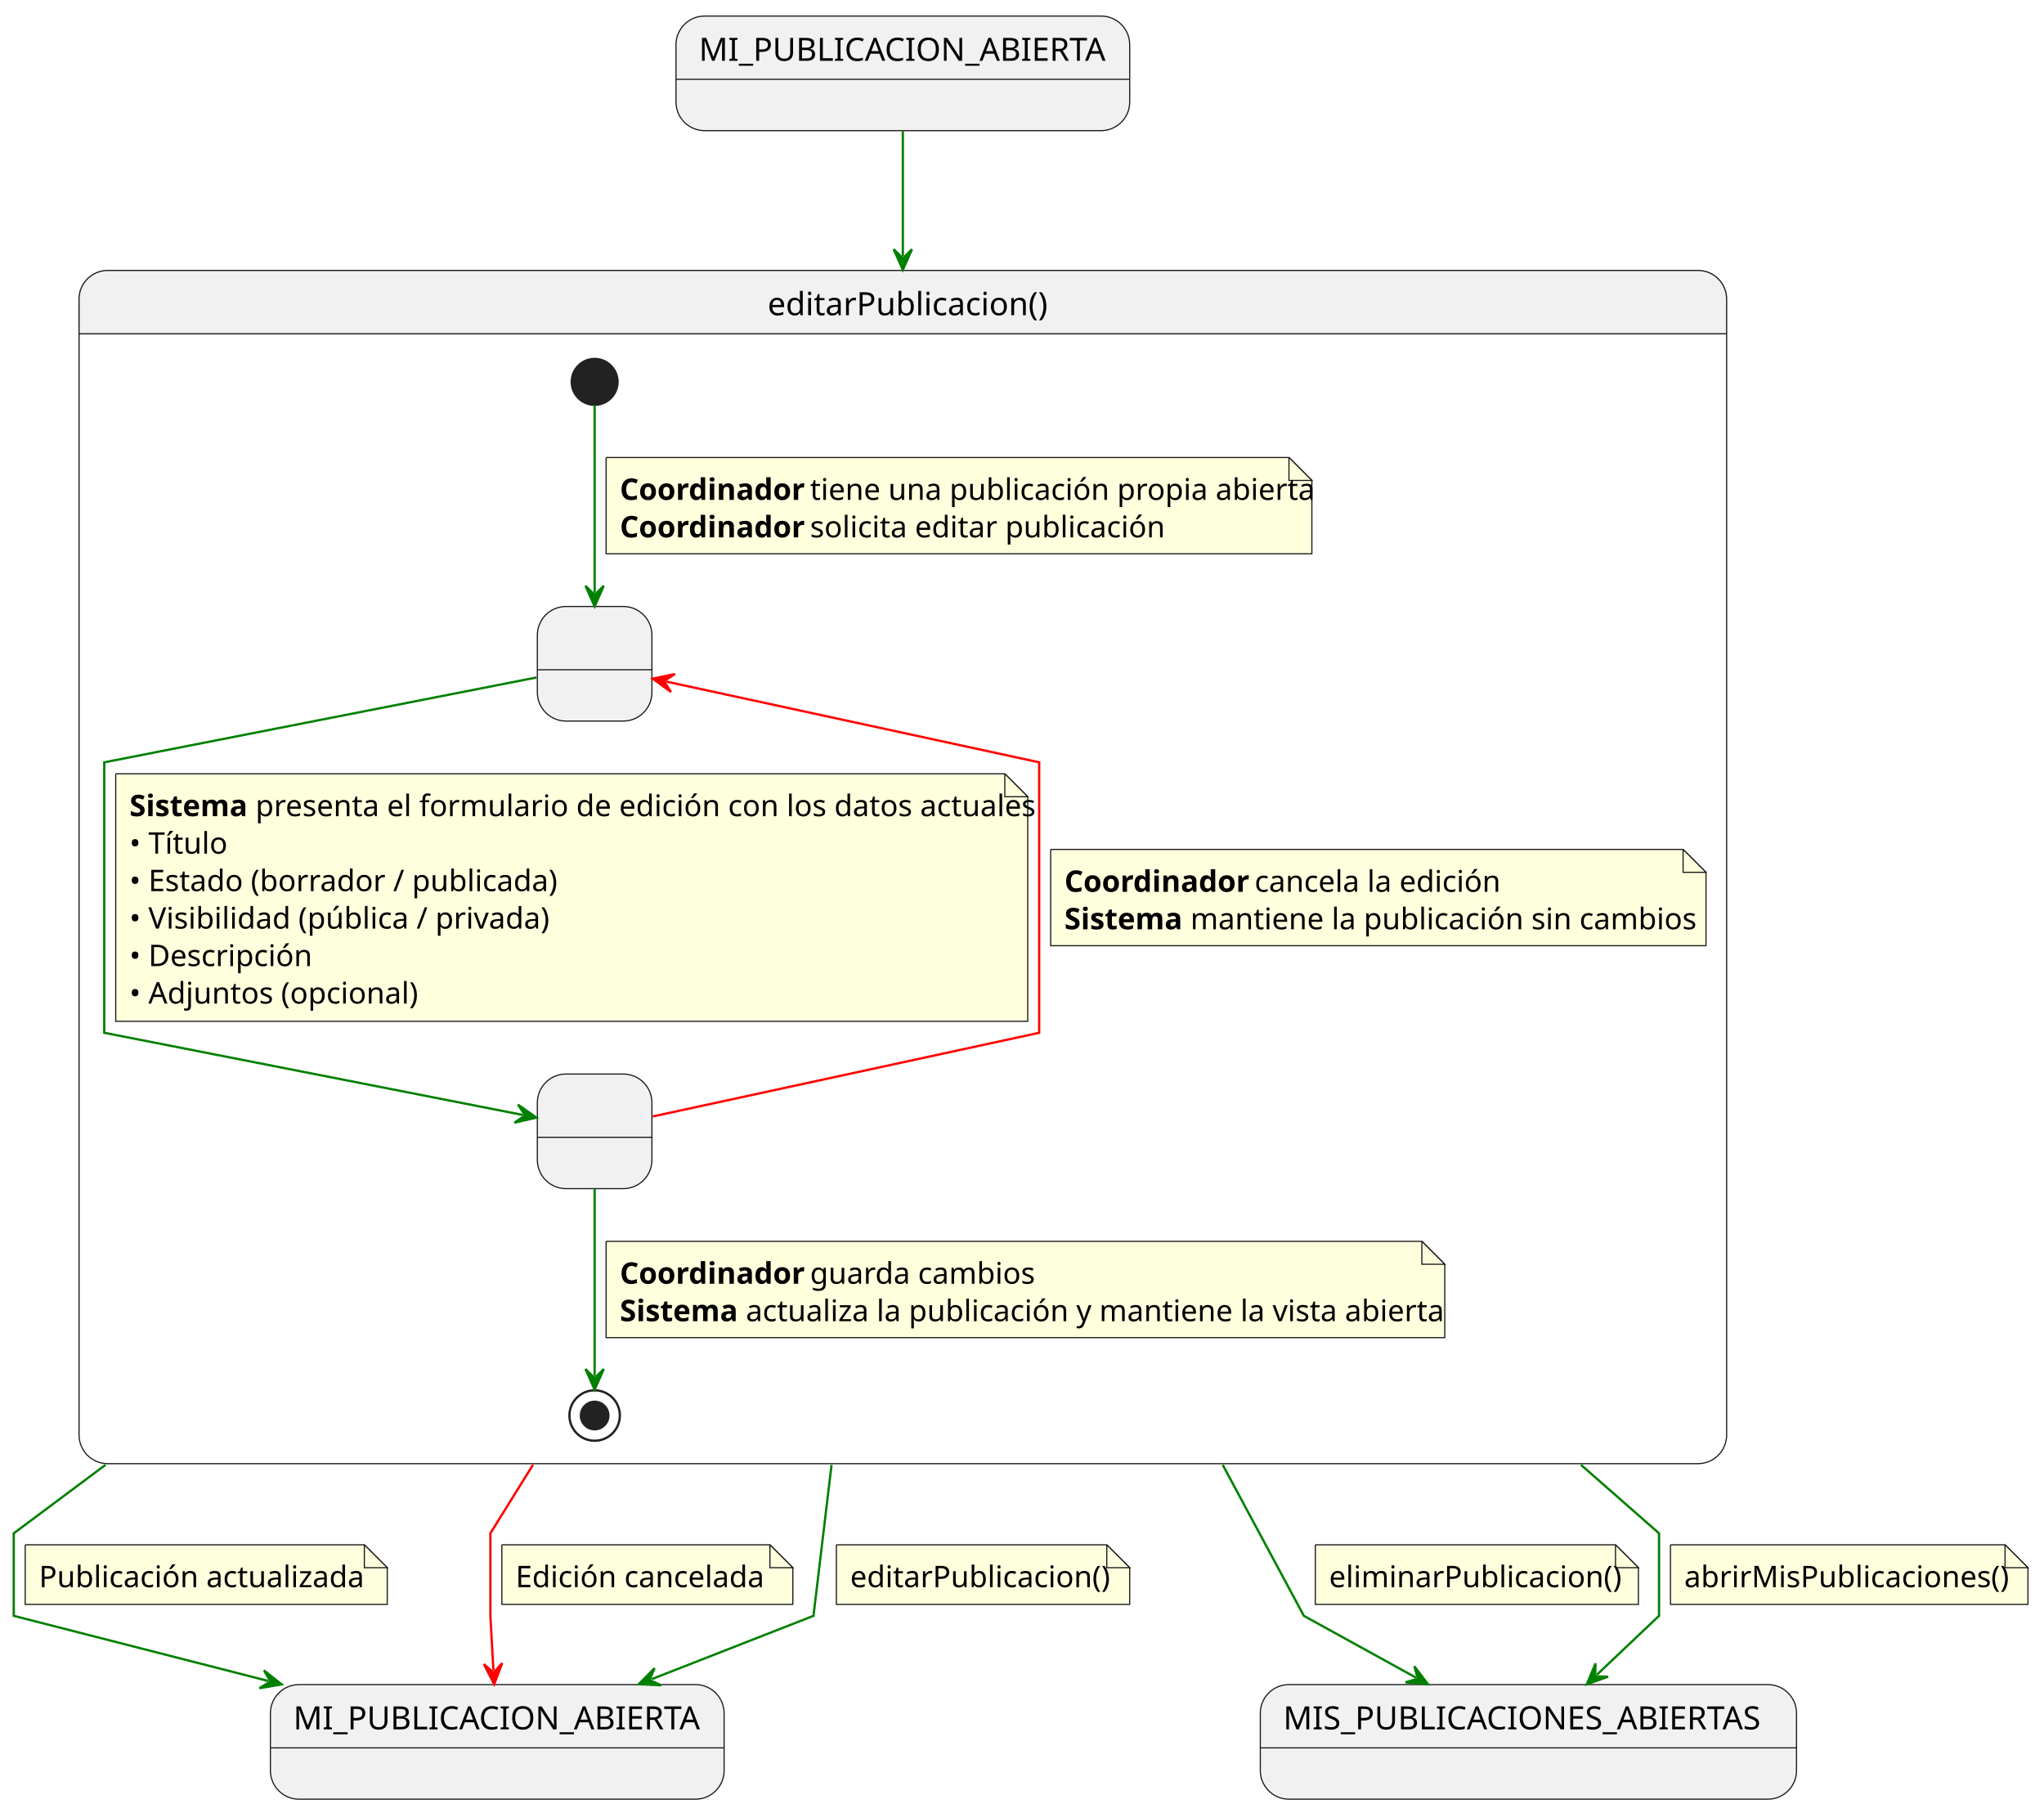
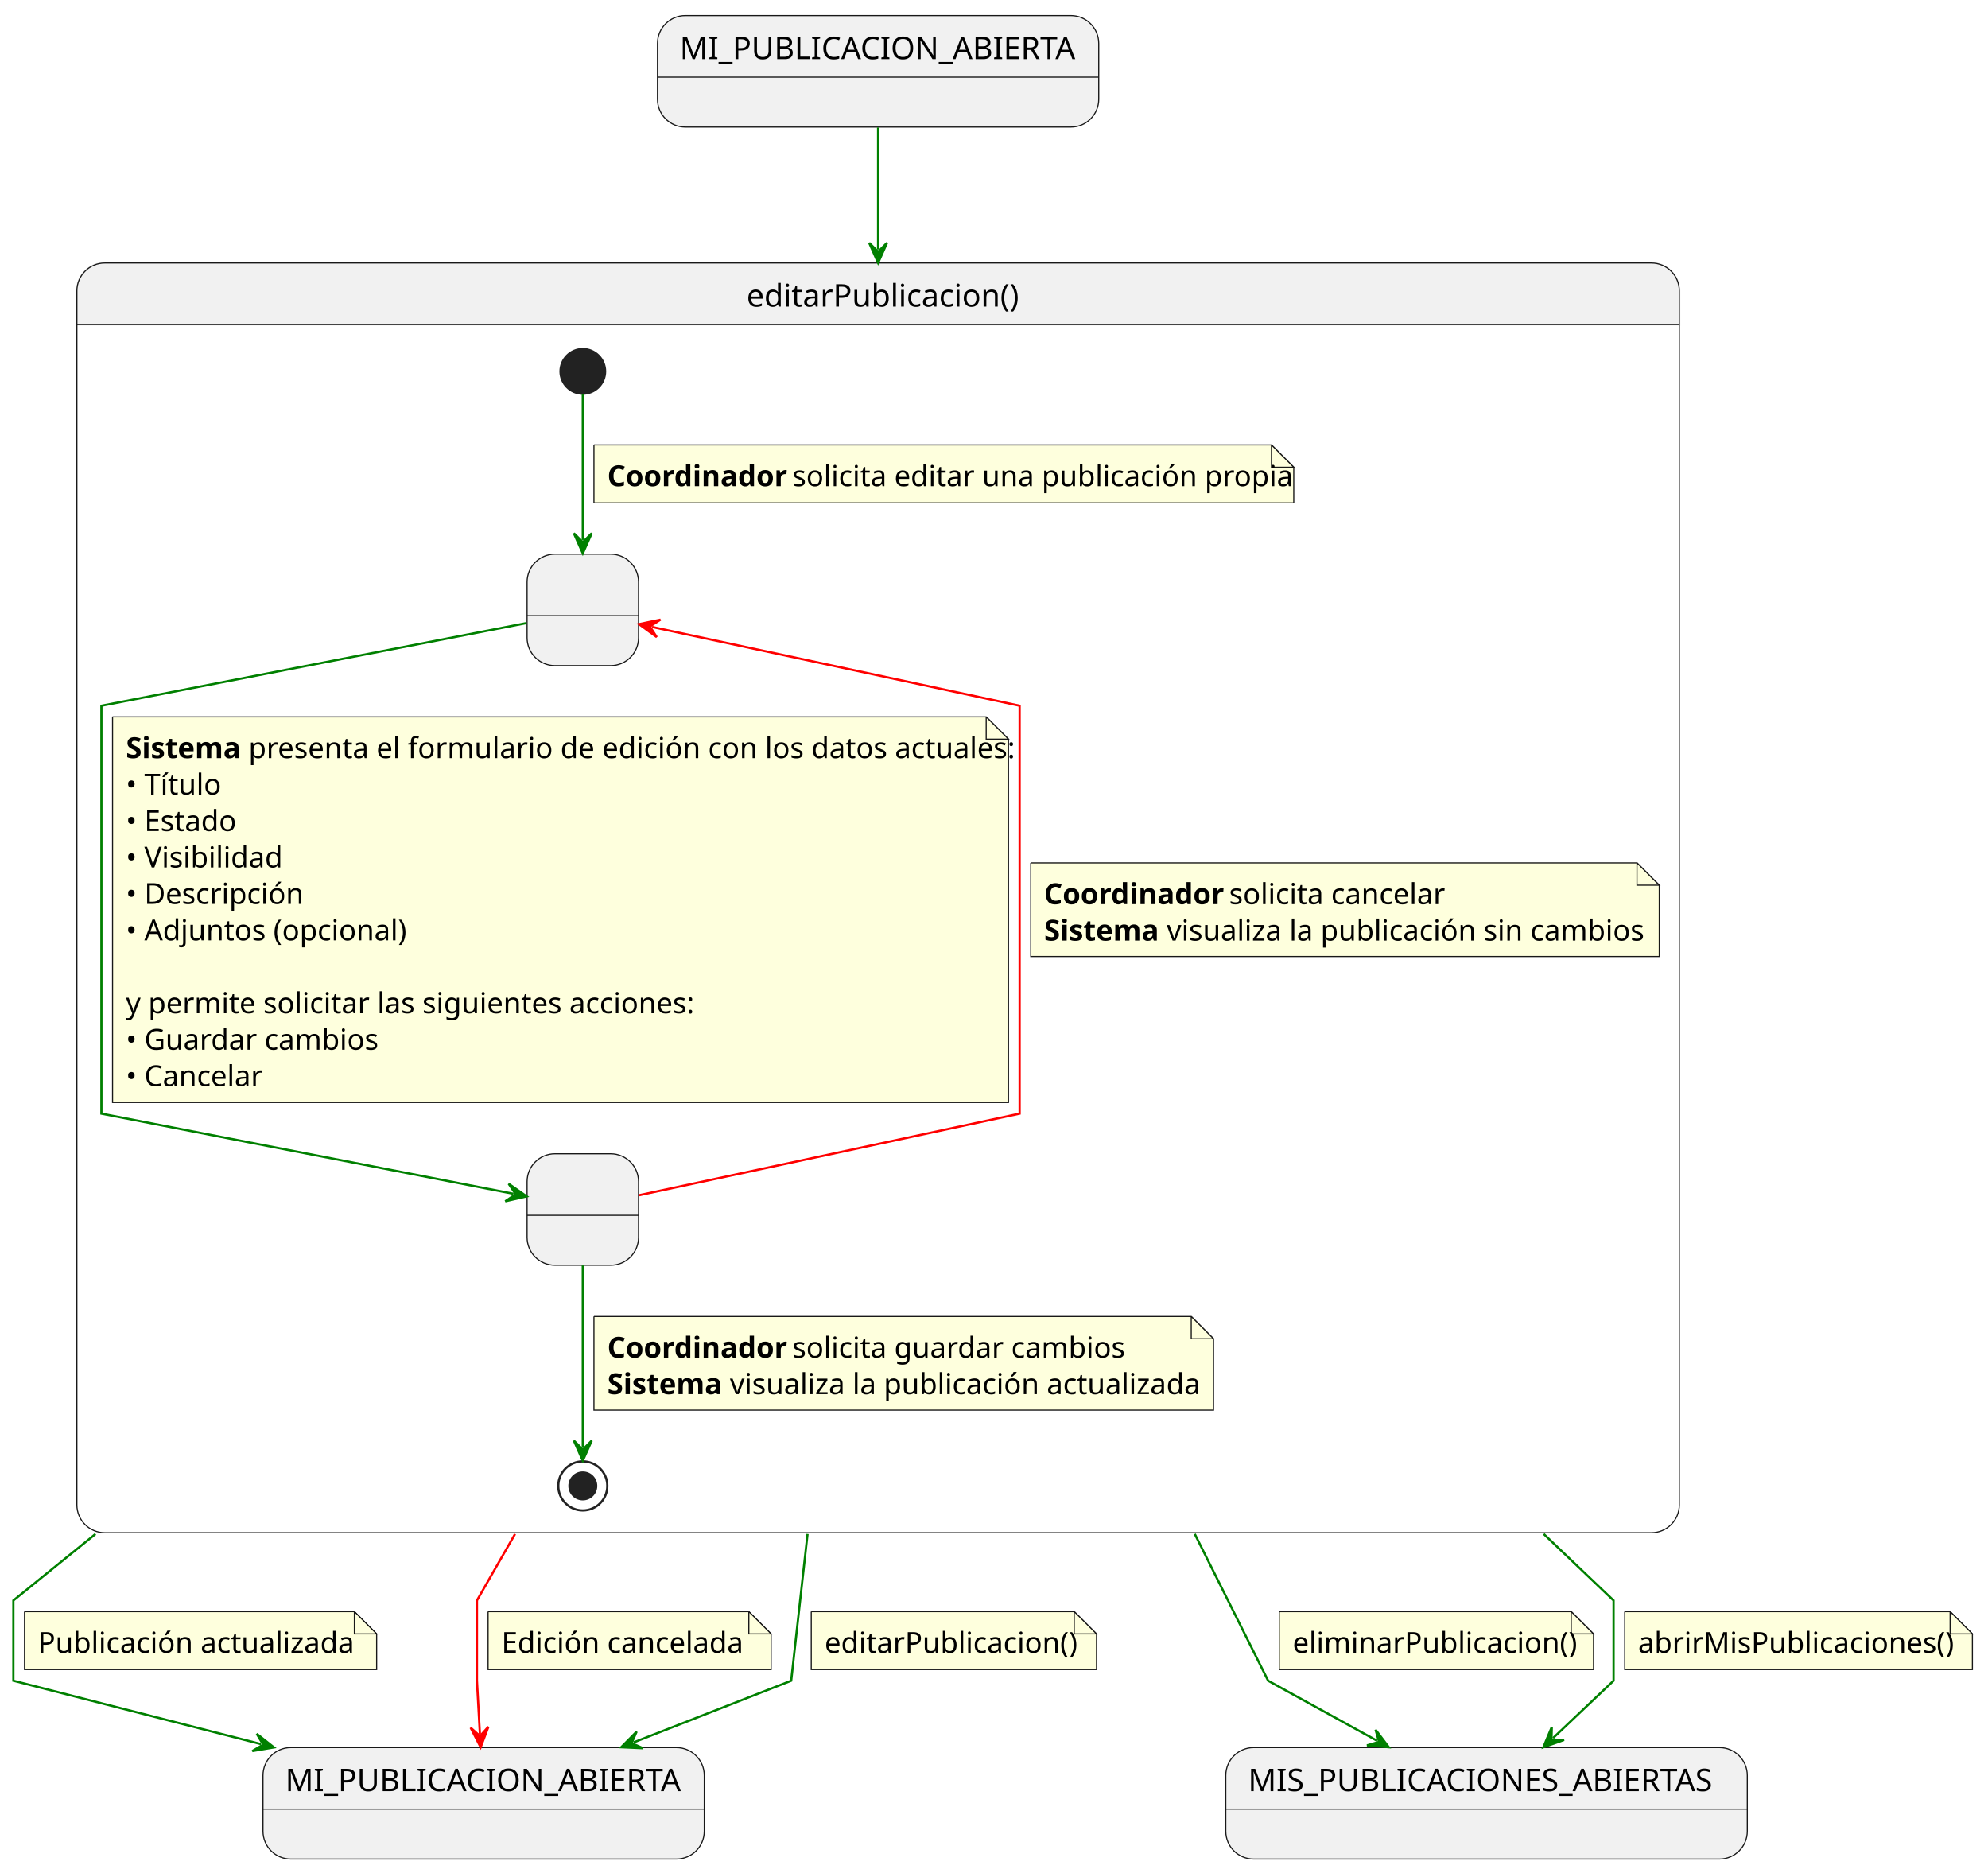
- <svg xmlns="http://www.w3.org/2000/svg" contentStyleType="text/css" height="791px" preserveAspectRatio="none" style="width:892px;height:791px;background:#FFFFFF;" version="1.1" viewBox="0 0 892 791" width="892px" zoomAndPan="magnify">
+ <svg xmlns="http://www.w3.org/2000/svg" contentStyleType="text/css" height="840px" preserveAspectRatio="none" style="width:892px;height:840px;background:#FFFFFF;" version="1.1" viewBox="0 0 892 840" width="892px" zoomAndPan="magnify">
  <defs />
  <g>
    <g id="in1">
      <rect fill="#F1F1F1" height="50" rx="12.5" ry="12.5" style="stroke:#181818;stroke-width:0.5;" width="198" x="295" y="7" />
      <line style="stroke:#181818;stroke-width:0.5;" x1="295" x2="493" y1="34.609" y2="34.609" />
      <text fill="#000000" font-family="sans-serif" font-size="14" lengthAdjust="spacing" textLength="178" x="305" y="26.533">MI_PUBLICACION_ABIERTA</text>
    </g>
    <path d="M47,118 L741,118 A12.5,12.5 0 0 1 753.5,130.5 L753.5,145.609 L34.5,145.609 L34.5,130.5 A12.5,12.5 0 0 1 47,118 " fill="#F1F1F1" style="stroke:#F1F1F1;stroke-width:1.0;" />
-     <rect fill="none" height="520.609" rx="12.5" ry="12.5" style="stroke:#181818;stroke-width:0.5;" width="719" x="34.5" y="118" />
+     <rect fill="none" height="569.609" rx="12.5" ry="12.5" style="stroke:#181818;stroke-width:0.5;" width="719" x="34.5" y="118" />
    <line style="stroke:#181818;stroke-width:0.5;" x1="34.5" x2="753.5" y1="145.609" y2="145.609" />
    <text fill="#000000" font-family="sans-serif" font-size="14" lengthAdjust="spacing" textLength="118" x="335" y="137.533">editarPublicacion()</text>
    <g id="editarPublicacion.MostrandoPublicacion">
-       <rect fill="#F1F1F1" height="50" rx="12.5" ry="12.5" style="stroke:#181818;stroke-width:0.5;" width="50" x="234.5" y="264.609" />
-       <line style="stroke:#181818;stroke-width:0.5;" x1="234.5" x2="284.5" y1="292.219" y2="292.219" />
-       <text fill="#000000" font-family="sans-serif" font-size="14" lengthAdjust="spacing" textLength="4" x="257.5" y="284.143"> </text>
+       <rect fill="#F1F1F1" height="50" rx="12.5" ry="12.5" style="stroke:#181818;stroke-width:0.5;" width="50" x="236.5" y="248.609" />
+       <line style="stroke:#181818;stroke-width:0.5;" x1="236.5" x2="286.5" y1="276.219" y2="276.219" />
+       <text fill="#000000" font-family="sans-serif" font-size="14" lengthAdjust="spacing" textLength="4" x="259.5" y="268.143"> </text>
    </g>
    <g id="editarPublicacion.EditandoDatos">
-       <rect fill="#F1F1F1" height="50" rx="12.5" ry="12.5" style="stroke:#181818;stroke-width:0.5;" width="50" x="234.5" y="468.609" />
-       <line style="stroke:#181818;stroke-width:0.5;" x1="234.5" x2="284.5" y1="496.219" y2="496.219" />
-       <text fill="#000000" font-family="sans-serif" font-size="14" lengthAdjust="spacing" textLength="4" x="257.5" y="488.143"> </text>
+       <rect fill="#F1F1F1" height="50" rx="12.5" ry="12.5" style="stroke:#181818;stroke-width:0.5;" width="50" x="236.5" y="517.609" />
+       <line style="stroke:#181818;stroke-width:0.5;" x1="236.5" x2="286.5" y1="545.219" y2="545.219" />
+       <text fill="#000000" font-family="sans-serif" font-size="14" lengthAdjust="spacing" textLength="4" x="259.5" y="537.143"> </text>
    </g>
-     <ellipse cx="259.5" cy="166.609" fill="#222222" rx="10" ry="10" style="stroke:#222222;stroke-width:1.0;" />
-     <ellipse cx="259.5" cy="617.609" fill="none" rx="11" ry="11" style="stroke:#222222;stroke-width:1.0;" />
-     <ellipse cx="259.5" cy="617.609" fill="#222222" rx="6" ry="6" style="stroke:#222222;stroke-width:1.0;" />
+     <ellipse cx="261.5" cy="166.609" fill="#222222" rx="10" ry="10" style="stroke:#222222;stroke-width:1.0;" />
+     <ellipse cx="261.5" cy="666.609" fill="none" rx="11" ry="11" style="stroke:#222222;stroke-width:1.0;" />
+     <ellipse cx="261.5" cy="666.609" fill="#222222" rx="6" ry="6" style="stroke:#222222;stroke-width:1.0;" />
    <g id="link_*start*editarPublicacion_MostrandoPublicacion">
-       <path d="M259.5,176.699 C259.5,195.169 259.5,231.589 259.5,258.579 " fill="none" id="*start*editarPublicacion-to-MostrandoPublicacion" style="stroke:#008000;stroke-width:1.0;" />
-       <polygon fill="#008000" points="259.5,264.579,263.5,255.579,259.5,259.579,255.5,255.579,259.5,264.579" style="stroke:#008000;stroke-width:1.0;" />
-       <path d="M264.5,199.609 L264.5,241.609 L572.5,241.609 L572.5,209.609 L562.5,199.609 L264.5,199.609 " fill="#FEFFDD" style="stroke:#181818;stroke-width:0.5;" />
-       <path d="M562.5,199.609 L562.5,209.609 L572.5,209.609 L562.5,199.609 " fill="#FEFFDD" style="stroke:#181818;stroke-width:0.5;" />
-       <text fill="#000000" font-family="sans-serif" font-size="13" font-weight="bold" lengthAdjust="spacing" textLength="79" x="270.5" y="218.105">Coordinador</text>
-       <text fill="#000000" font-family="sans-serif" font-size="13" lengthAdjust="spacing" textLength="204" x="353.5" y="218.105">tiene una publicación propia abierta</text>
-       <text fill="#000000" font-family="sans-serif" font-size="13" font-weight="bold" lengthAdjust="spacing" textLength="79" x="270.5" y="234.456">Coordinador</text>
-       <text fill="#000000" font-family="sans-serif" font-size="13" lengthAdjust="spacing" textLength="146" x="353.5" y="234.456">solicita editar publicación</text>
+       <path d="M261.5,176.929 C261.5,192.789 261.5,219.519 261.5,242.249 " fill="none" id="*start*editarPublicacion-to-MostrandoPublicacion" style="stroke:#008000;stroke-width:1.0;" />
+       <polygon fill="#008000" points="261.5,248.249,265.5,239.249,261.5,243.249,257.5,239.249,261.5,248.249" style="stroke:#008000;stroke-width:1.0;" />
+       <path d="M266.5,199.609 L266.5,225.609 L580.5,225.609 L580.5,209.609 L570.5,199.609 L266.5,199.609 " fill="#FEFFDD" style="stroke:#181818;stroke-width:0.5;" />
+       <path d="M570.5,199.609 L570.5,209.609 L580.5,209.609 L570.5,199.609 " fill="#FEFFDD" style="stroke:#181818;stroke-width:0.5;" />
+       <text fill="#000000" font-family="sans-serif" font-size="13" font-weight="bold" lengthAdjust="spacing" textLength="79" x="272.5" y="218.105">Coordinador</text>
+       <text fill="#000000" font-family="sans-serif" font-size="13" lengthAdjust="spacing" textLength="210" x="355.5" y="218.105">solicita editar una publicación propia</text>
    </g>
    <g id="link_MostrandoPublicacion_EditandoDatos">
-       <path d="M234.11,295.589 C177.42,306.719 45.5,332.609 45.5,332.609 C45.5,332.609 45.5,450.609 45.5,450.609 C45.5,450.609 171.532,475.344 228.222,486.474 " fill="none" id="MostrandoPublicacion-to-EditandoDatos" style="stroke:#008000;stroke-width:1.0;" />
-       <polygon fill="#008000" points="234.11,487.629,226.049,481.97,229.204,486.666,224.508,489.821,234.11,487.629" style="stroke:#008000;stroke-width:1.0;" />
-       <path d="M50.5,337.609 L50.5,445.609 L448.5,445.609 L448.5,347.609 L438.5,337.609 L50.5,337.609 " fill="#FEFFDD" style="stroke:#181818;stroke-width:0.5;" />
-       <path d="M438.5,337.609 L438.5,347.609 L448.5,347.609 L438.5,337.609 " fill="#FEFFDD" style="stroke:#181818;stroke-width:0.5;" />
-       <text fill="#000000" font-family="sans-serif" font-size="13" font-weight="bold" lengthAdjust="spacing" textLength="51" x="56.5" y="356.104">Sistema</text>
-       <text fill="#000000" font-family="sans-serif" font-size="13" lengthAdjust="spacing" textLength="322" x="111.5" y="356.104">presenta el formulario de edición con los datos actuales</text>
-       <text fill="#000000" font-family="sans-serif" font-size="13" lengthAdjust="spacing" textLength="40" x="56.5" y="372.456">• Título</text>
-       <text fill="#000000" font-family="sans-serif" font-size="13" lengthAdjust="spacing" textLength="176" x="56.5" y="388.808">• Estado (borrador / publicada)</text>
-       <text fill="#000000" font-family="sans-serif" font-size="13" lengthAdjust="spacing" textLength="173" x="56.5" y="405.159">• Visibilidad (pública / privada)</text>
-       <text fill="#000000" font-family="sans-serif" font-size="13" lengthAdjust="spacing" textLength="77" x="56.5" y="421.511">• Descripción</text>
-       <text fill="#000000" font-family="sans-serif" font-size="13" lengthAdjust="spacing" textLength="120" x="56.5" y="437.862">• Adjuntos (opcional)</text>
+       <path d="M236.3,279.509 C179.32,290.589 45.5,316.609 45.5,316.609 C45.5,316.609 45.5,499.609 45.5,499.609 C45.5,499.609 173.43,524.484 230.41,535.564 " fill="none" id="MostrandoPublicacion-to-EditandoDatos" style="stroke:#008000;stroke-width:1.0;" />
+       <polygon fill="#008000" points="236.3,536.709,228.229,531.065,231.392,535.755,226.702,538.918,236.3,536.709" style="stroke:#008000;stroke-width:1.0;" />
+       <path d="M50.5,321.609 L50.5,494.609 L452.5,494.609 L452.5,331.609 L442.5,321.609 L50.5,321.609 " fill="#FEFFDD" style="stroke:#181818;stroke-width:0.5;" />
+       <path d="M442.5,321.609 L442.5,331.609 L452.5,331.609 L442.5,321.609 " fill="#FEFFDD" style="stroke:#181818;stroke-width:0.5;" />
+       <text fill="#000000" font-family="sans-serif" font-size="13" font-weight="bold" lengthAdjust="spacing" textLength="51" x="56.5" y="340.104">Sistema</text>
+       <text fill="#000000" font-family="sans-serif" font-size="13" lengthAdjust="spacing" textLength="326" x="111.5" y="340.104">presenta el formulario de edición con los datos actuales:</text>
+       <text fill="#000000" font-family="sans-serif" font-size="13" lengthAdjust="spacing" textLength="40" x="56.5" y="356.456">• Título</text>
+       <text fill="#000000" font-family="sans-serif" font-size="13" lengthAdjust="spacing" textLength="50" x="56.5" y="372.808">• Estado</text>
+       <text fill="#000000" font-family="sans-serif" font-size="13" lengthAdjust="spacing" textLength="68" x="56.5" y="389.159">• Visibilidad</text>
+       <text fill="#000000" font-family="sans-serif" font-size="13" lengthAdjust="spacing" textLength="77" x="56.5" y="405.511">• Descripción</text>
+       <text fill="#000000" font-family="sans-serif" font-size="13" lengthAdjust="spacing" textLength="120" x="56.5" y="421.862">• Adjuntos (opcional)</text>
+       <text fill="#000000" font-family="sans-serif" font-size="13" lengthAdjust="spacing" textLength="4" x="56.5" y="438.214"> </text>
+       <text fill="#000000" font-family="sans-serif" font-size="13" lengthAdjust="spacing" textLength="247" x="56.5" y="454.565">y permite solicitar las siguientes acciones:</text>
+       <text fill="#000000" font-family="sans-serif" font-size="13" lengthAdjust="spacing" textLength="108" x="56.5" y="470.917">• Guardar cambios</text>
+       <text fill="#000000" font-family="sans-serif" font-size="13" lengthAdjust="spacing" textLength="60" x="56.5" y="487.269">• Cancelar</text>
    </g>
    <g id="link_EditandoDatos_*end*editarPublicacion">
-       <path d="M259.5,518.709 C259.5,545.379 259.5,581.109 259.5,600.309 " fill="none" id="EditandoDatos-to-*end*editarPublicacion" style="stroke:#008000;stroke-width:1.0;" />
-       <polygon fill="#008000" points="259.5,606.309,263.5,597.309,259.5,601.309,255.5,597.309,259.5,606.309" style="stroke:#008000;stroke-width:1.0;" />
-       <path d="M264.5,541.609 L264.5,583.609 L630.5,583.609 L630.5,551.609 L620.5,541.609 L264.5,541.609 " fill="#FEFFDD" style="stroke:#181818;stroke-width:0.5;" />
-       <path d="M620.5,541.609 L620.5,551.609 L630.5,551.609 L620.5,541.609 " fill="#FEFFDD" style="stroke:#181818;stroke-width:0.5;" />
-       <text fill="#000000" font-family="sans-serif" font-size="13" font-weight="bold" lengthAdjust="spacing" textLength="79" x="270.5" y="560.105">Coordinador</text>
-       <text fill="#000000" font-family="sans-serif" font-size="13" lengthAdjust="spacing" textLength="92" x="353.5" y="560.105">guarda cambios</text>
-       <text fill="#000000" font-family="sans-serif" font-size="13" font-weight="bold" lengthAdjust="spacing" textLength="51" x="270.5" y="576.456">Sistema</text>
-       <text fill="#000000" font-family="sans-serif" font-size="13" lengthAdjust="spacing" textLength="290" x="325.5" y="576.456">actualiza la publicación y mantiene la vista abierta</text>
+       <path d="M261.5,567.709 C261.5,594.379 261.5,630.109 261.5,649.309 " fill="none" id="EditandoDatos-to-*end*editarPublicacion" style="stroke:#008000;stroke-width:1.0;" />
+       <polygon fill="#008000" points="261.5,655.309,265.5,646.309,261.5,650.309,257.5,646.309,261.5,655.309" style="stroke:#008000;stroke-width:1.0;" />
+       <path d="M266.5,590.609 L266.5,632.609 L544.5,632.609 L544.5,600.609 L534.5,590.609 L266.5,590.609 " fill="#FEFFDD" style="stroke:#181818;stroke-width:0.5;" />
+       <path d="M534.5,590.609 L534.5,600.609 L544.5,600.609 L534.5,590.609 " fill="#FEFFDD" style="stroke:#181818;stroke-width:0.5;" />
+       <text fill="#000000" font-family="sans-serif" font-size="13" font-weight="bold" lengthAdjust="spacing" textLength="79" x="272.5" y="609.105">Coordinador</text>
+       <text fill="#000000" font-family="sans-serif" font-size="13" lengthAdjust="spacing" textLength="141" x="355.5" y="609.105">solicita guardar cambios</text>
+       <text fill="#000000" font-family="sans-serif" font-size="13" font-weight="bold" lengthAdjust="spacing" textLength="51" x="272.5" y="625.456">Sistema</text>
+       <text fill="#000000" font-family="sans-serif" font-size="13" lengthAdjust="spacing" textLength="202" x="327.5" y="625.456">visualiza la publicación actualizada</text>
    </g>
    <g id="link_EditandoDatos_MostrandoPublicacion">
-       <path d="M284.86,487.119 C337.45,475.729 453.5,450.609 453.5,450.609 C453.5,450.609 453.5,332.609 453.5,332.609 C453.5,332.609 343.314,308.759 290.724,297.369 " fill="none" id="EditandoDatos-to-MostrandoPublicacion" style="stroke:#FF0000;stroke-width:1.0;" />
-       <polygon fill="#FF0000" points="284.86,296.099,292.809,301.914,289.747,297.158,294.503,294.095,284.86,296.099" style="stroke:#FF0000;stroke-width:1.0;" />
-       <path d="M458.5,370.609 L458.5,412.609 L744.5,412.609 L744.5,380.609 L734.5,370.609 L458.5,370.609 " fill="#FEFFDD" style="stroke:#181818;stroke-width:0.5;" />
-       <path d="M734.5,370.609 L734.5,380.609 L744.5,380.609 L734.5,370.609 " fill="#FEFFDD" style="stroke:#181818;stroke-width:0.5;" />
-       <text fill="#000000" font-family="sans-serif" font-size="13" font-weight="bold" lengthAdjust="spacing" textLength="79" x="464.5" y="389.104">Coordinador</text>
-       <text fill="#000000" font-family="sans-serif" font-size="13" lengthAdjust="spacing" textLength="104" x="547.5" y="389.104">cancela la edición</text>
-       <text fill="#000000" font-family="sans-serif" font-size="13" font-weight="bold" lengthAdjust="spacing" textLength="51" x="464.5" y="405.456">Sistema</text>
-       <text fill="#000000" font-family="sans-serif" font-size="13" lengthAdjust="spacing" textLength="210" x="519.5" y="405.456">mantiene la publicación sin cambios</text>
+       <path d="M286.72,536.209 C339.66,524.859 457.5,499.609 457.5,499.609 C457.5,499.609 457.5,316.609 457.5,316.609 C457.5,316.609 345.527,292.617 292.587,281.267 " fill="none" id="EditandoDatos-to-MostrandoPublicacion" style="stroke:#FF0000;stroke-width:1.0;" />
+       <polygon fill="#FF0000" points="286.72,280.009,294.682,285.807,291.609,281.058,296.358,277.985,286.72,280.009" style="stroke:#FF0000;stroke-width:1.0;" />
+       <path d="M462.5,387.109 L462.5,429.109 L744.5,429.109 L744.5,397.109 L734.5,387.109 L462.5,387.109 " fill="#FEFFDD" style="stroke:#181818;stroke-width:0.5;" />
+       <path d="M734.5,387.109 L734.5,397.109 L744.5,397.109 L734.5,387.109 " fill="#FEFFDD" style="stroke:#181818;stroke-width:0.5;" />
+       <text fill="#000000" font-family="sans-serif" font-size="13" font-weight="bold" lengthAdjust="spacing" textLength="79" x="468.5" y="405.604">Coordinador</text>
+       <text fill="#000000" font-family="sans-serif" font-size="13" lengthAdjust="spacing" textLength="94" x="551.5" y="405.604">solicita cancelar</text>
+       <text fill="#000000" font-family="sans-serif" font-size="13" font-weight="bold" lengthAdjust="spacing" textLength="51" x="468.5" y="421.956">Sistema</text>
+       <text fill="#000000" font-family="sans-serif" font-size="13" lengthAdjust="spacing" textLength="206" x="523.5" y="421.956">visualiza la publicación sin cambios</text>
    </g>
    <g id="MI_PUBLICACION_ABIERTA">
-       <rect fill="#F1F1F1" height="50" rx="12.5" ry="12.5" style="stroke:#181818;stroke-width:0.5;" width="198" x="118" y="735" />
-       <line style="stroke:#181818;stroke-width:0.5;" x1="118" x2="316" y1="762.609" y2="762.609" />
-       <text fill="#000000" font-family="sans-serif" font-size="14" lengthAdjust="spacing" textLength="178" x="128" y="754.533">MI_PUBLICACION_ABIERTA</text>
+       <rect fill="#F1F1F1" height="50" rx="12.5" ry="12.5" style="stroke:#181818;stroke-width:0.5;" width="198" x="118" y="784" />
+       <line style="stroke:#181818;stroke-width:0.5;" x1="118" x2="316" y1="811.609" y2="811.609" />
+       <text fill="#000000" font-family="sans-serif" font-size="14" lengthAdjust="spacing" textLength="178" x="128" y="803.533">MI_PUBLICACION_ABIERTA</text>
    </g>
    <g id="MIS_PUBLICACIONES_ABIERTAS">
-       <rect fill="#F1F1F1" height="50" rx="12.5" ry="12.5" style="stroke:#181818;stroke-width:0.5;" width="234" x="550" y="735" />
-       <line style="stroke:#181818;stroke-width:0.5;" x1="550" x2="784" y1="762.609" y2="762.609" />
-       <text fill="#000000" font-family="sans-serif" font-size="14" lengthAdjust="spacing" textLength="214" x="560" y="754.533">MIS_PUBLICACIONES_ABIERTAS</text>
+       <rect fill="#F1F1F1" height="50" rx="12.5" ry="12.5" style="stroke:#181818;stroke-width:0.5;" width="234" x="550" y="784" />
+       <line style="stroke:#181818;stroke-width:0.5;" x1="550" x2="784" y1="811.609" y2="811.609" />
+       <text fill="#000000" font-family="sans-serif" font-size="14" lengthAdjust="spacing" textLength="214" x="560" y="803.533">MIS_PUBLICACIONES_ABIERTAS</text>
    </g>
    <g id="link_in1_editarPublicacion">
-       <path d="M394,57.22 C394,72.31 394,87.45 394,111.74 " fill="none" id="in1-to-editarPublicacion" style="stroke:#008000;stroke-width:1.0;" />
-       <polygon fill="#008000" points="394,117.74,398,108.74,394,112.74,390,108.74,394,117.74" style="stroke:#008000;stroke-width:1.0;" />
+       <path d="M394,57.21 C394,72.28 394,87.44 394,111.95 " fill="none" id="in1-to-editarPublicacion" style="stroke:#008000;stroke-width:1.0;" />
+       <polygon fill="#008000" points="394,117.95,398,108.95,394,112.95,390,108.95,394,117.95" style="stroke:#008000;stroke-width:1.0;" />
    </g>
    <g id="link_editarPublicacion_MI_PUBLICACION_ABIERTA">
-       <path d="M46.06,639.11 C21.4,657.51 6,669 6,669 C6,669 6,705 6,705 C6,705 60.837,719.033 117.107,733.433 " fill="none" id="editarPublicacion-to-MI_PUBLICACION_ABIERTA" style="stroke:#008000;stroke-width:1.0;" />
-       <polygon fill="#008000" points="122.92,734.92,115.193,728.814,118.076,733.68,113.209,736.564,122.92,734.92" style="stroke:#008000;stroke-width:1.0;" />
-       <path d="M11,674 L11,700 L169,700 L169,684 L159,674 L11,674 " fill="#FEFFDD" style="stroke:#181818;stroke-width:0.5;" />
-       <path d="M159,674 L159,684 L169,684 L159,674 " fill="#FEFFDD" style="stroke:#181818;stroke-width:0.5;" />
-       <text fill="#000000" font-family="sans-serif" font-size="13" lengthAdjust="spacing" textLength="137" x="17" y="692.495">Publicación actualizada</text>
+       <path d="M42.85,688.18 C20.07,706.61 6,718 6,718 C6,718 6,754 6,754 C6,754 60.837,768.033 117.107,782.433 " fill="none" id="editarPublicacion-to-MI_PUBLICACION_ABIERTA" style="stroke:#008000;stroke-width:1.0;" />
+       <polygon fill="#008000" points="122.92,783.92,115.193,777.814,118.076,782.68,113.209,785.564,122.92,783.92" style="stroke:#008000;stroke-width:1.0;" />
+       <path d="M11,723 L11,749 L169,749 L169,733 L159,723 L11,723 " fill="#FEFFDD" style="stroke:#181818;stroke-width:0.5;" />
+       <path d="M159,723 L159,733 L169,733 L159,723 " fill="#FEFFDD" style="stroke:#181818;stroke-width:0.5;" />
+       <text fill="#000000" font-family="sans-serif" font-size="13" lengthAdjust="spacing" textLength="137" x="17" y="741.495">Publicación actualizada</text>
    </g>
    <g id="link_editarPublicacion_MI_PUBLICACION_ABIERTA">
-       <path d="M232.59,639.11 C221.14,657.51 214,669 214,669 C214,669 214,705 214,705 C214,705 214.526,714.479 215.327,728.849 " fill="none" id="editarPublicacion-to-MI_PUBLICACION_ABIERTA-1" style="stroke:#FF0000;stroke-width:1.0;" />
-       <polygon fill="#FF0000" points="215.66,734.84,219.154,725.632,215.382,729.848,211.166,726.076,215.66,734.84" style="stroke:#FF0000;stroke-width:1.0;" />
-       <path d="M219,674 L219,700 L346,700 L346,684 L336,674 L219,674 " fill="#FEFFDD" style="stroke:#181818;stroke-width:0.5;" />
-       <path d="M336,674 L336,684 L346,684 L336,674 " fill="#FEFFDD" style="stroke:#181818;stroke-width:0.5;" />
-       <text fill="#000000" font-family="sans-serif" font-size="13" lengthAdjust="spacing" textLength="106" x="225" y="692.495">Edición cancelada</text>
+       <path d="M231.1,688.18 C220.53,706.61 214,718 214,718 C214,718 214,754 214,754 C214,754 214.526,763.479 215.327,777.849 " fill="none" id="editarPublicacion-to-MI_PUBLICACION_ABIERTA-1" style="stroke:#FF0000;stroke-width:1.0;" />
+       <polygon fill="#FF0000" points="215.66,783.84,219.154,774.632,215.382,778.848,211.166,775.076,215.66,783.84" style="stroke:#FF0000;stroke-width:1.0;" />
+       <path d="M219,723 L219,749 L346,749 L346,733 L336,723 L219,723 " fill="#FEFFDD" style="stroke:#181818;stroke-width:0.5;" />
+       <path d="M336,723 L336,733 L346,733 L336,723 " fill="#FEFFDD" style="stroke:#181818;stroke-width:0.5;" />
+       <text fill="#000000" font-family="sans-serif" font-size="13" lengthAdjust="spacing" textLength="106" x="225" y="741.495">Edición cancelada</text>
    </g>
    <g id="link_editarPublicacion_MI_PUBLICACION_ABIERTA">
-       <path d="M362.89,639.13 C358.26,677.8 355,705 355,705 C355,705 321.068,718.285 284.318,732.655 " fill="none" id="editarPublicacion-to-MI_PUBLICACION_ABIERTA-2" style="stroke:#008000;stroke-width:1.0;" />
-       <polygon fill="#008000" points="278.73,734.84,288.569,735.288,283.387,733.019,285.655,727.837,278.73,734.84" style="stroke:#008000;stroke-width:1.0;" />
-       <path d="M365,674 L365,700 L493,700 L493,684 L483,674 L365,674 " fill="#FEFFDD" style="stroke:#181818;stroke-width:0.5;" />
-       <path d="M483,674 L483,684 L493,684 L483,674 " fill="#FEFFDD" style="stroke:#181818;stroke-width:0.5;" />
-       <text fill="#000000" font-family="sans-serif" font-size="13" lengthAdjust="spacing" textLength="107" x="371" y="692.495">editarPublicacion()</text>
+       <path d="M362.34,688.17 C358,727.08 355,754 355,754 C355,754 321.068,767.285 284.318,781.655 " fill="none" id="editarPublicacion-to-MI_PUBLICACION_ABIERTA-2" style="stroke:#008000;stroke-width:1.0;" />
+       <polygon fill="#008000" points="278.73,783.84,288.569,784.288,283.387,782.019,285.655,776.837,278.73,783.84" style="stroke:#008000;stroke-width:1.0;" />
+       <path d="M364,723 L364,749 L492,749 L492,733 L482,723 L364,723 " fill="#FEFFDD" style="stroke:#181818;stroke-width:0.5;" />
+       <path d="M482,723 L482,733 L492,733 L482,723 " fill="#FEFFDD" style="stroke:#181818;stroke-width:0.5;" />
+       <text fill="#000000" font-family="sans-serif" font-size="13" lengthAdjust="spacing" textLength="107" x="370" y="741.495">editarPublicacion()</text>
    </g>
    <g id="link_editarPublicacion_MIS_PUBLICACIONES_ABIERTAS">
-       <path d="M533.59,639.13 C554.38,677.8 569,705 569,705 C569,705 591.814,717.575 617.904,731.945 " fill="none" id="editarPublicacion-to-MIS_PUBLICACIONES_ABIERTAS" style="stroke:#008000;stroke-width:1.0;" />
-       <polygon fill="#008000" points="623.16,734.84,617.207,726.994,618.78,732.428,613.347,734.002,623.16,734.84" style="stroke:#008000;stroke-width:1.0;" />
-       <path d="M574,674 L574,700 L715,700 L715,684 L705,674 L574,674 " fill="#FEFFDD" style="stroke:#181818;stroke-width:0.5;" />
-       <path d="M705,674 L705,684 L715,684 L705,674 " fill="#FEFFDD" style="stroke:#181818;stroke-width:0.5;" />
-       <text fill="#000000" font-family="sans-serif" font-size="13" lengthAdjust="spacing" textLength="120" x="580" y="692.495">eliminarPublicacion()</text>
+       <path d="M536.08,688.17 C555.54,727.08 569,754 569,754 C569,754 591.814,766.575 617.904,780.945 " fill="none" id="editarPublicacion-to-MIS_PUBLICACIONES_ABIERTAS" style="stroke:#008000;stroke-width:1.0;" />
+       <polygon fill="#008000" points="623.16,783.84,617.207,775.994,618.78,781.428,613.347,783.002,623.16,783.84" style="stroke:#008000;stroke-width:1.0;" />
+       <path d="M574,723 L574,749 L715,749 L715,733 L705,723 L574,723 " fill="#FEFFDD" style="stroke:#181818;stroke-width:0.5;" />
+       <path d="M705,723 L705,733 L715,733 L705,723 " fill="#FEFFDD" style="stroke:#181818;stroke-width:0.5;" />
+       <text fill="#000000" font-family="sans-serif" font-size="13" lengthAdjust="spacing" textLength="120" x="580" y="741.495">eliminarPublicacion()</text>
    </g>
    <g id="link_editarPublicacion_MIS_PUBLICACIONES_ABIERTAS">
-       <path d="M689.93,639.11 C710.9,657.51 724,669 724,669 C724,669 724,705 724,705 C724,705 712.037,716.345 696.857,730.715 " fill="none" id="editarPublicacion-to-MIS_PUBLICACIONES_ABIERTAS-1" style="stroke:#008000;stroke-width:1.0;" />
-       <polygon fill="#008000" points="692.5,734.84,701.786,731.558,696.131,731.403,696.286,725.748,692.5,734.84" style="stroke:#008000;stroke-width:1.0;" />
-       <path d="M729,674 L729,700 L885,700 L885,684 L875,674 L729,674 " fill="#FEFFDD" style="stroke:#181818;stroke-width:0.5;" />
-       <path d="M875,674 L875,684 L885,684 L875,674 " fill="#FEFFDD" style="stroke:#181818;stroke-width:0.5;" />
-       <text fill="#000000" font-family="sans-serif" font-size="13" lengthAdjust="spacing" textLength="135" x="735" y="692.495">abrirMisPublicaciones()</text>
+       <path d="M692.66,688.18 C712.03,706.61 724,718 724,718 C724,718 724,754 724,754 C724,754 712.037,765.345 696.857,779.715 " fill="none" id="editarPublicacion-to-MIS_PUBLICACIONES_ABIERTAS-1" style="stroke:#008000;stroke-width:1.0;" />
+       <polygon fill="#008000" points="692.5,783.84,701.786,780.558,696.131,780.403,696.286,774.748,692.5,783.84" style="stroke:#008000;stroke-width:1.0;" />
+       <path d="M729,723 L729,749 L885,749 L885,733 L875,723 L729,723 " fill="#FEFFDD" style="stroke:#181818;stroke-width:0.5;" />
+       <path d="M875,723 L875,733 L885,733 L875,723 " fill="#FEFFDD" style="stroke:#181818;stroke-width:0.5;" />
+       <text fill="#000000" font-family="sans-serif" font-size="13" lengthAdjust="spacing" textLength="135" x="735" y="741.495">abrirMisPublicaciones()</text>
    </g>
  </g>
</svg>
